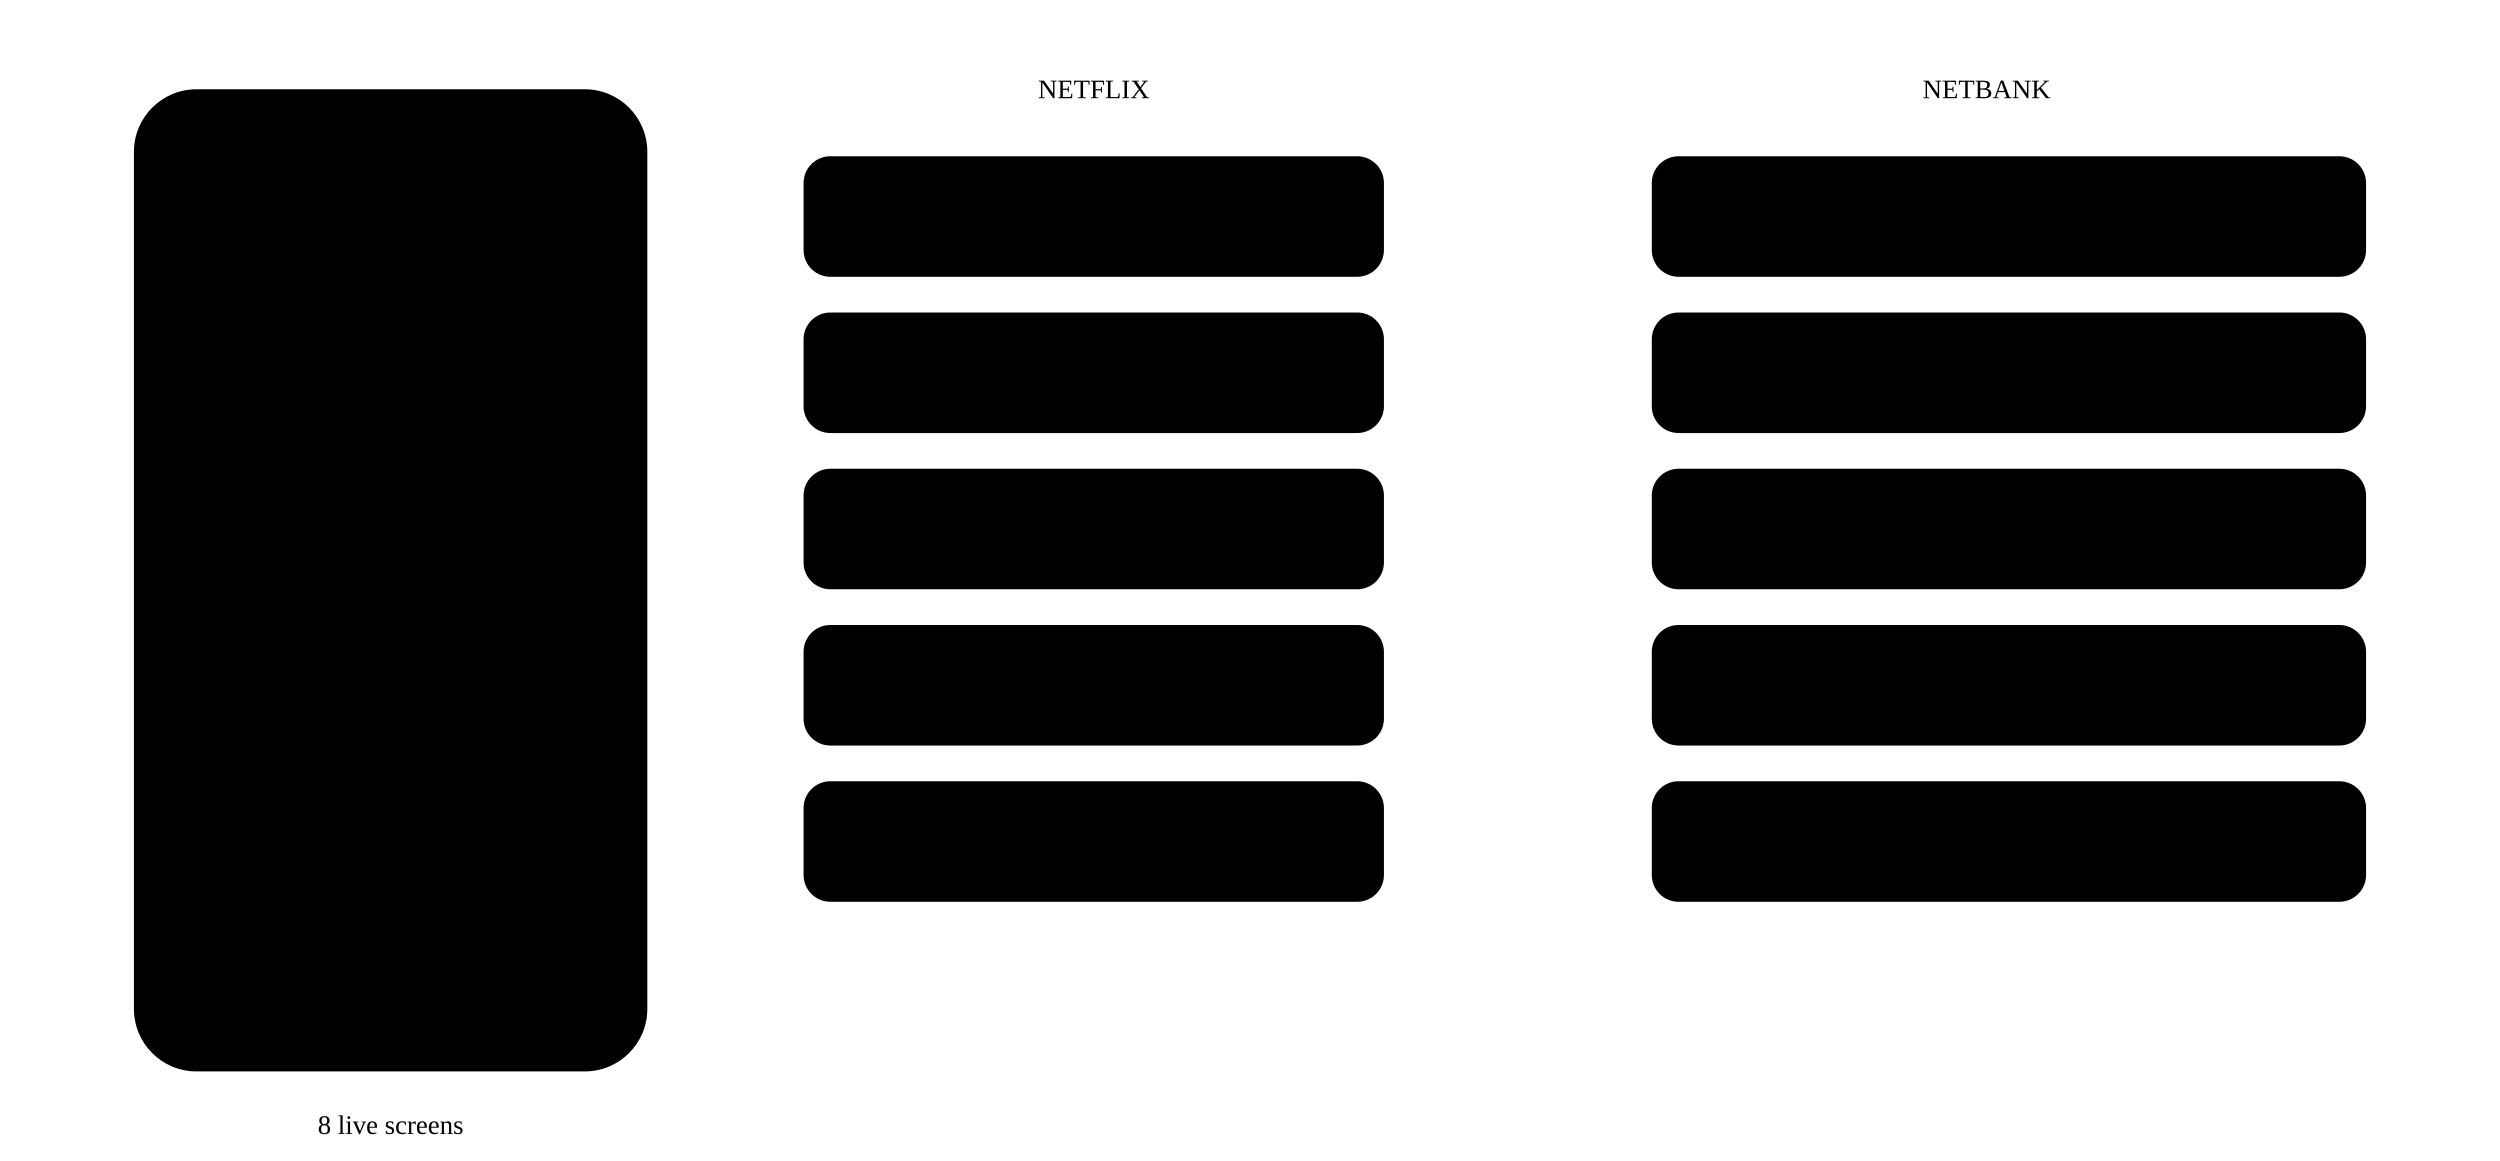
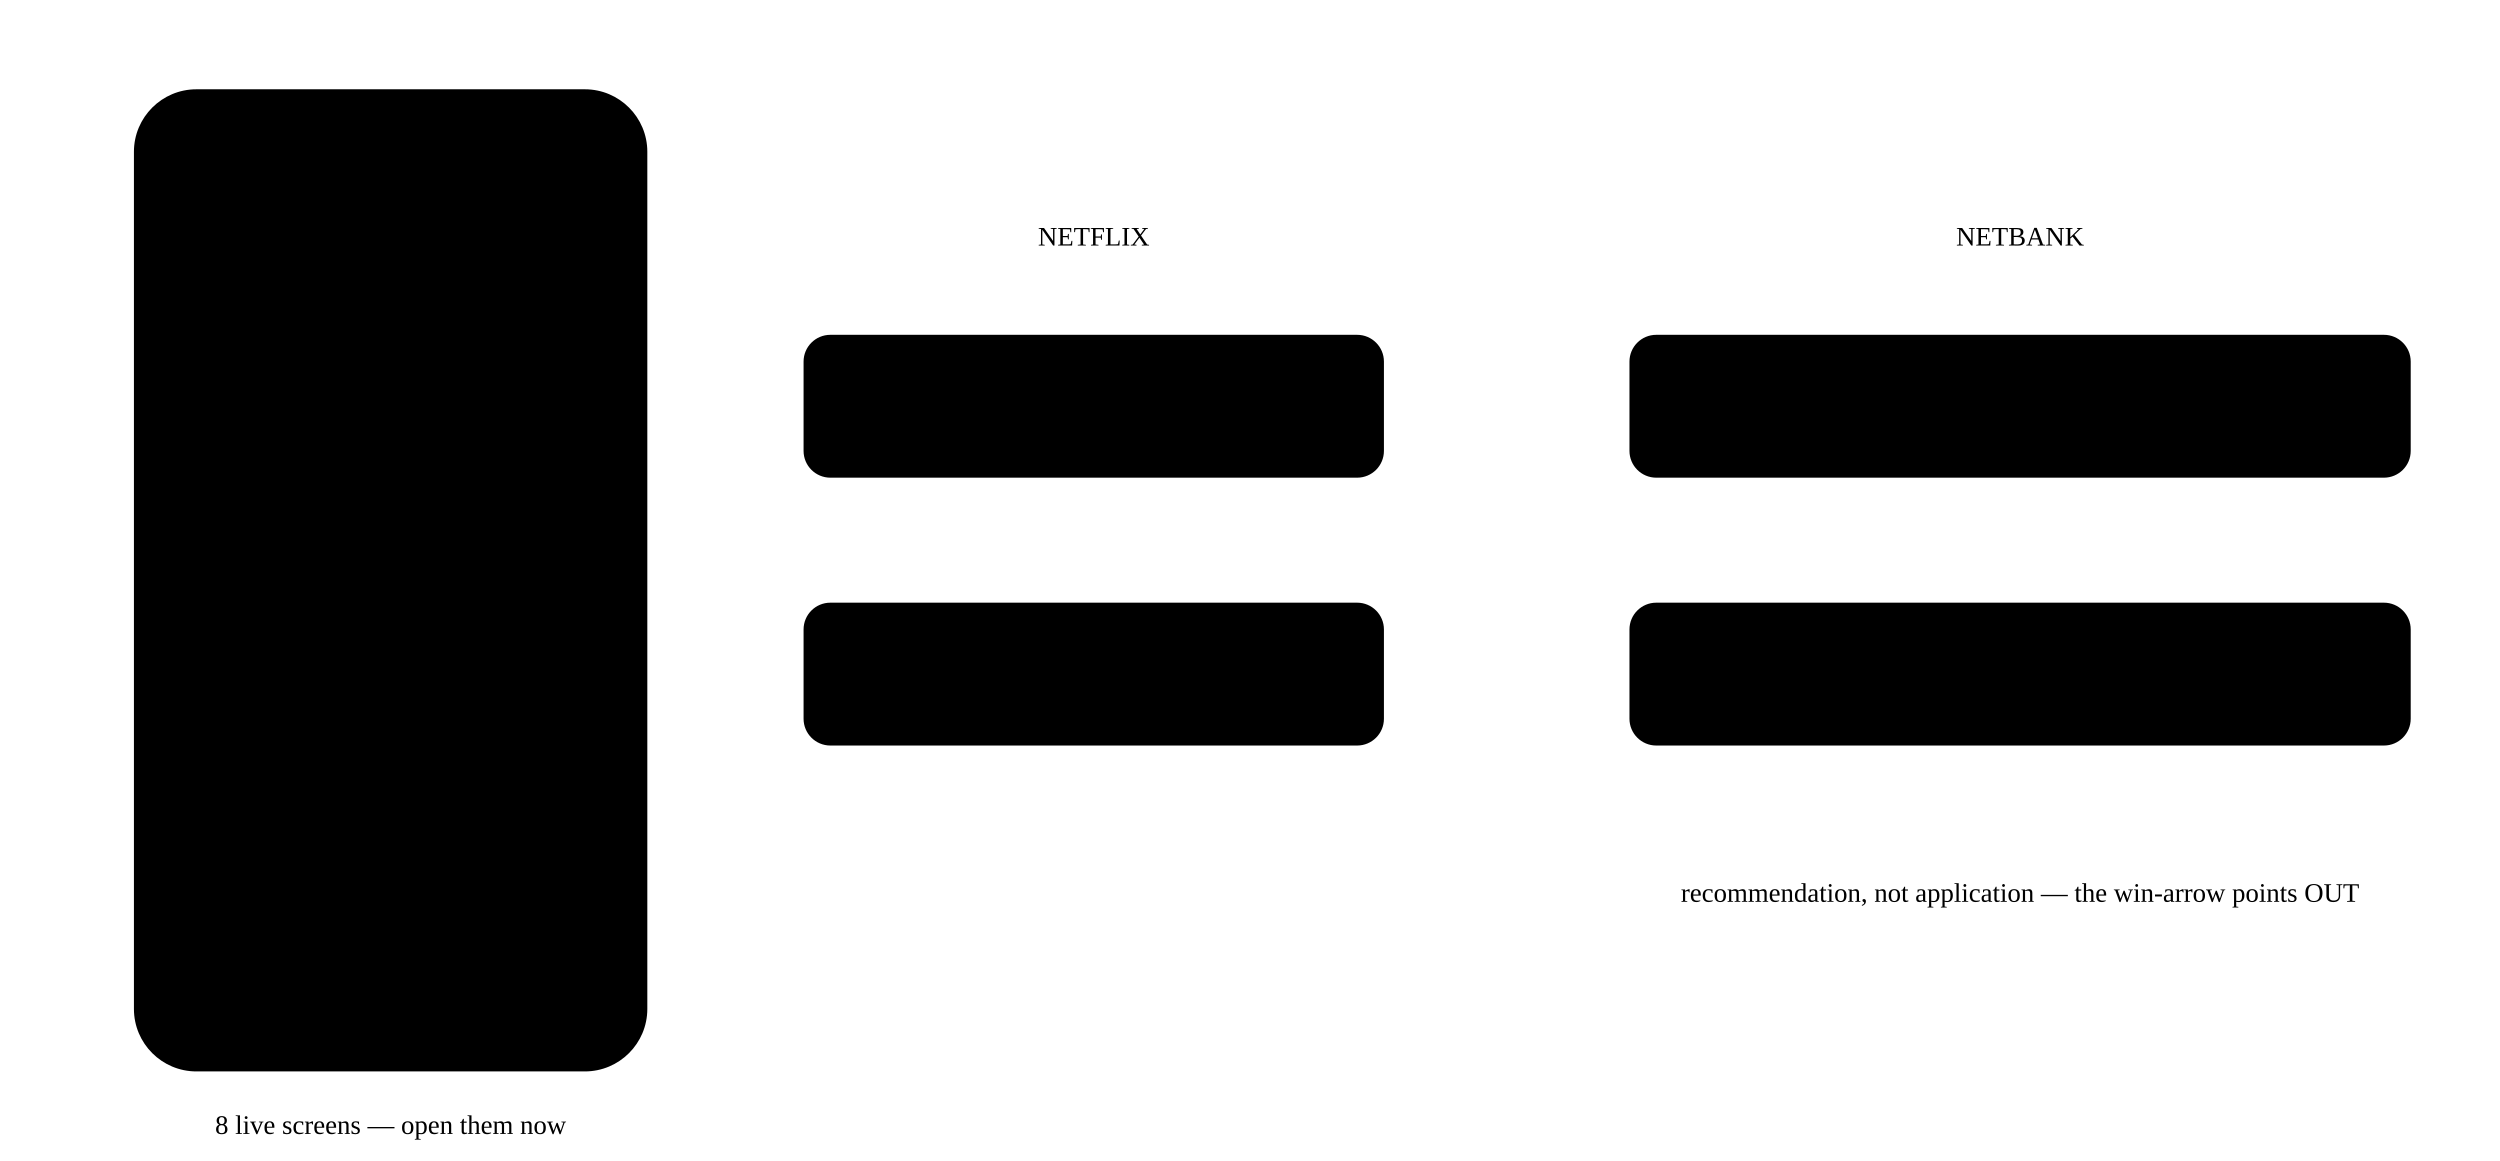
<svg xmlns="http://www.w3.org/2000/svg" viewBox="0 0 1120 520" preserveAspectRatio="xMidYMid meet">
  <rect x="60" y="40" width="230" height="440" rx="28" class="d-node" />
  <rect x="76" y="62" width="198" height="40" rx="8" class="d-node--ghost" />
  <text x="88" y="87" class="d-sub" text-anchor="start">Command Center</text>
  <rect x="76" y="114" width="198" height="70" rx="8" class="d-node--mint" />
  <text x="88" y="144" class="d-cap" text-anchor="start">safe runway</text>
  <text x="88" y="170" class="d-num" text-anchor="start" font-size="20">€ 12,400</text>
  <rect x="76" y="200" width="198" height="44" rx="8" class="d-node--blue" />
  <text x="88" y="228" class="d-sub" text-anchor="start">bridge €9k · ACME</text>
  <rect x="76" y="256" width="198" height="44" rx="8" class="d-node" />
  <text x="88" y="284" class="d-sub" text-anchor="start">sweep to tax pot</text>
  <rect x="76" y="312" width="198" height="44" rx="8" class="d-node--amber" />
  <text x="88" y="340" class="d-sub" text-anchor="start">re-date a payment</text>
  <rect x="76" y="368" width="198" height="44" rx="8" class="d-node" />
  <text x="88" y="396" class="d-sub" text-anchor="start">don't borrow ✓</text>
-   <text x="175.0" y="508" class="d-cap" text-anchor="middle">8 live screens</text>
-   <text x="490" y="44" class="d-title" text-anchor="middle">NETFLIX</text>
-   <text x="890" y="44" class="d-title" text-anchor="middle">NETBANK</text>
-   <rect x="360" y="70" width="260" height="54" rx="12" class="d-node--ghost" />
-   <text x="490" y="102" class="d-sub" text-anchor="middle">movies</text>
-   <rect x="740" y="70" width="320" height="54" rx="12" class="d-node--mint" />
-   <text x="900" y="102" class="d-label" text-anchor="middle">financial ACTIONS</text>
-   <path d="M 620 97 H 740" class="d-edge--loop" />
-   <rect x="360" y="140" width="260" height="54" rx="12" class="d-node--ghost" />
-   <text x="490" y="172" class="d-sub" text-anchor="middle">recommendations</text>
-   <rect x="740" y="140" width="320" height="54" rx="12" class="d-node" />
-   <text x="900" y="172" class="d-sub" text-anchor="middle">next-best DECISION</text>
-   <path d="M 620 167 H 740" class="d-edge" />
-   <rect x="360" y="210" width="260" height="54" rx="12" class="d-node--ghost" />
-   <text x="490" y="242" class="d-sub" text-anchor="middle">viewer profile</text>
-   <rect x="740" y="210" width="320" height="54" rx="12" class="d-node" />
-   <text x="900" y="242" class="d-sub" text-anchor="middle">per-Payer reliability</text>
-   <path d="M 620 237 H 740" class="d-edge" />
-   <rect x="360" y="280" width="260" height="54" rx="12" class="d-node--ghost" />
-   <text x="490" y="312" class="d-sub" text-anchor="middle">AI ranking</text>
-   <rect x="740" y="280" width="320" height="54" rx="12" class="d-node" />
-   <text x="900" y="312" class="d-sub" text-anchor="middle">sizes &amp; warns · human grants</text>
-   <path d="M 620 307 H 740" class="d-edge" />
-   <rect x="360" y="350" width="260" height="54" rx="12" class="d-node--ghost" />
-   <text x="490" y="382" class="d-sub" text-anchor="middle">keep watching ↺</text>
-   <rect x="740" y="350" width="320" height="54" rx="12" class="d-node--mint" />
-   <text x="900" y="382" class="d-label" text-anchor="middle">realized payment → retrain ↻</text>
-   <path d="M 620 377 H 740" class="d-edge--loop" />
+   <text x="175.0" y="508" class="d-cap" text-anchor="middle">8 live screens — open them now</text>
+   <text x="490" y="110" class="d-title" text-anchor="middle">NETFLIX</text>
+   <text x="905" y="110" class="d-title" text-anchor="middle">NETBANK</text>
+   <rect x="360" y="150" width="260" height="64" rx="12" class="d-node--ghost" />
+   <text x="490" y="188" class="d-sub" text-anchor="middle">movies</text>
+   <rect x="730" y="150" width="350" height="64" rx="12" class="d-node" />
+   <text x="905" y="188" class="d-sub" text-anchor="middle">financial ACTIONS, not products</text>
+   <path d="M 620 182 H 730" class="d-edge" />
+   <rect x="360" y="270" width="260" height="64" rx="12" class="d-node--ghost" />
+   <text x="490" y="308" class="d-sub" text-anchor="middle">keep watching ↺</text>
+   <rect x="730" y="270" width="350" height="64" rx="12" class="d-node--mint" />
+   <text x="905" y="308" class="d-label" text-anchor="middle">the loop: each payment → a sharper next call</text>
+   <path d="M 620 302 H 730" class="d-edge--loop" />
+   <text x="905" y="404" class="d-cap" text-anchor="middle">recommendation, not application — the win-arrow points OUT</text>
</svg>
